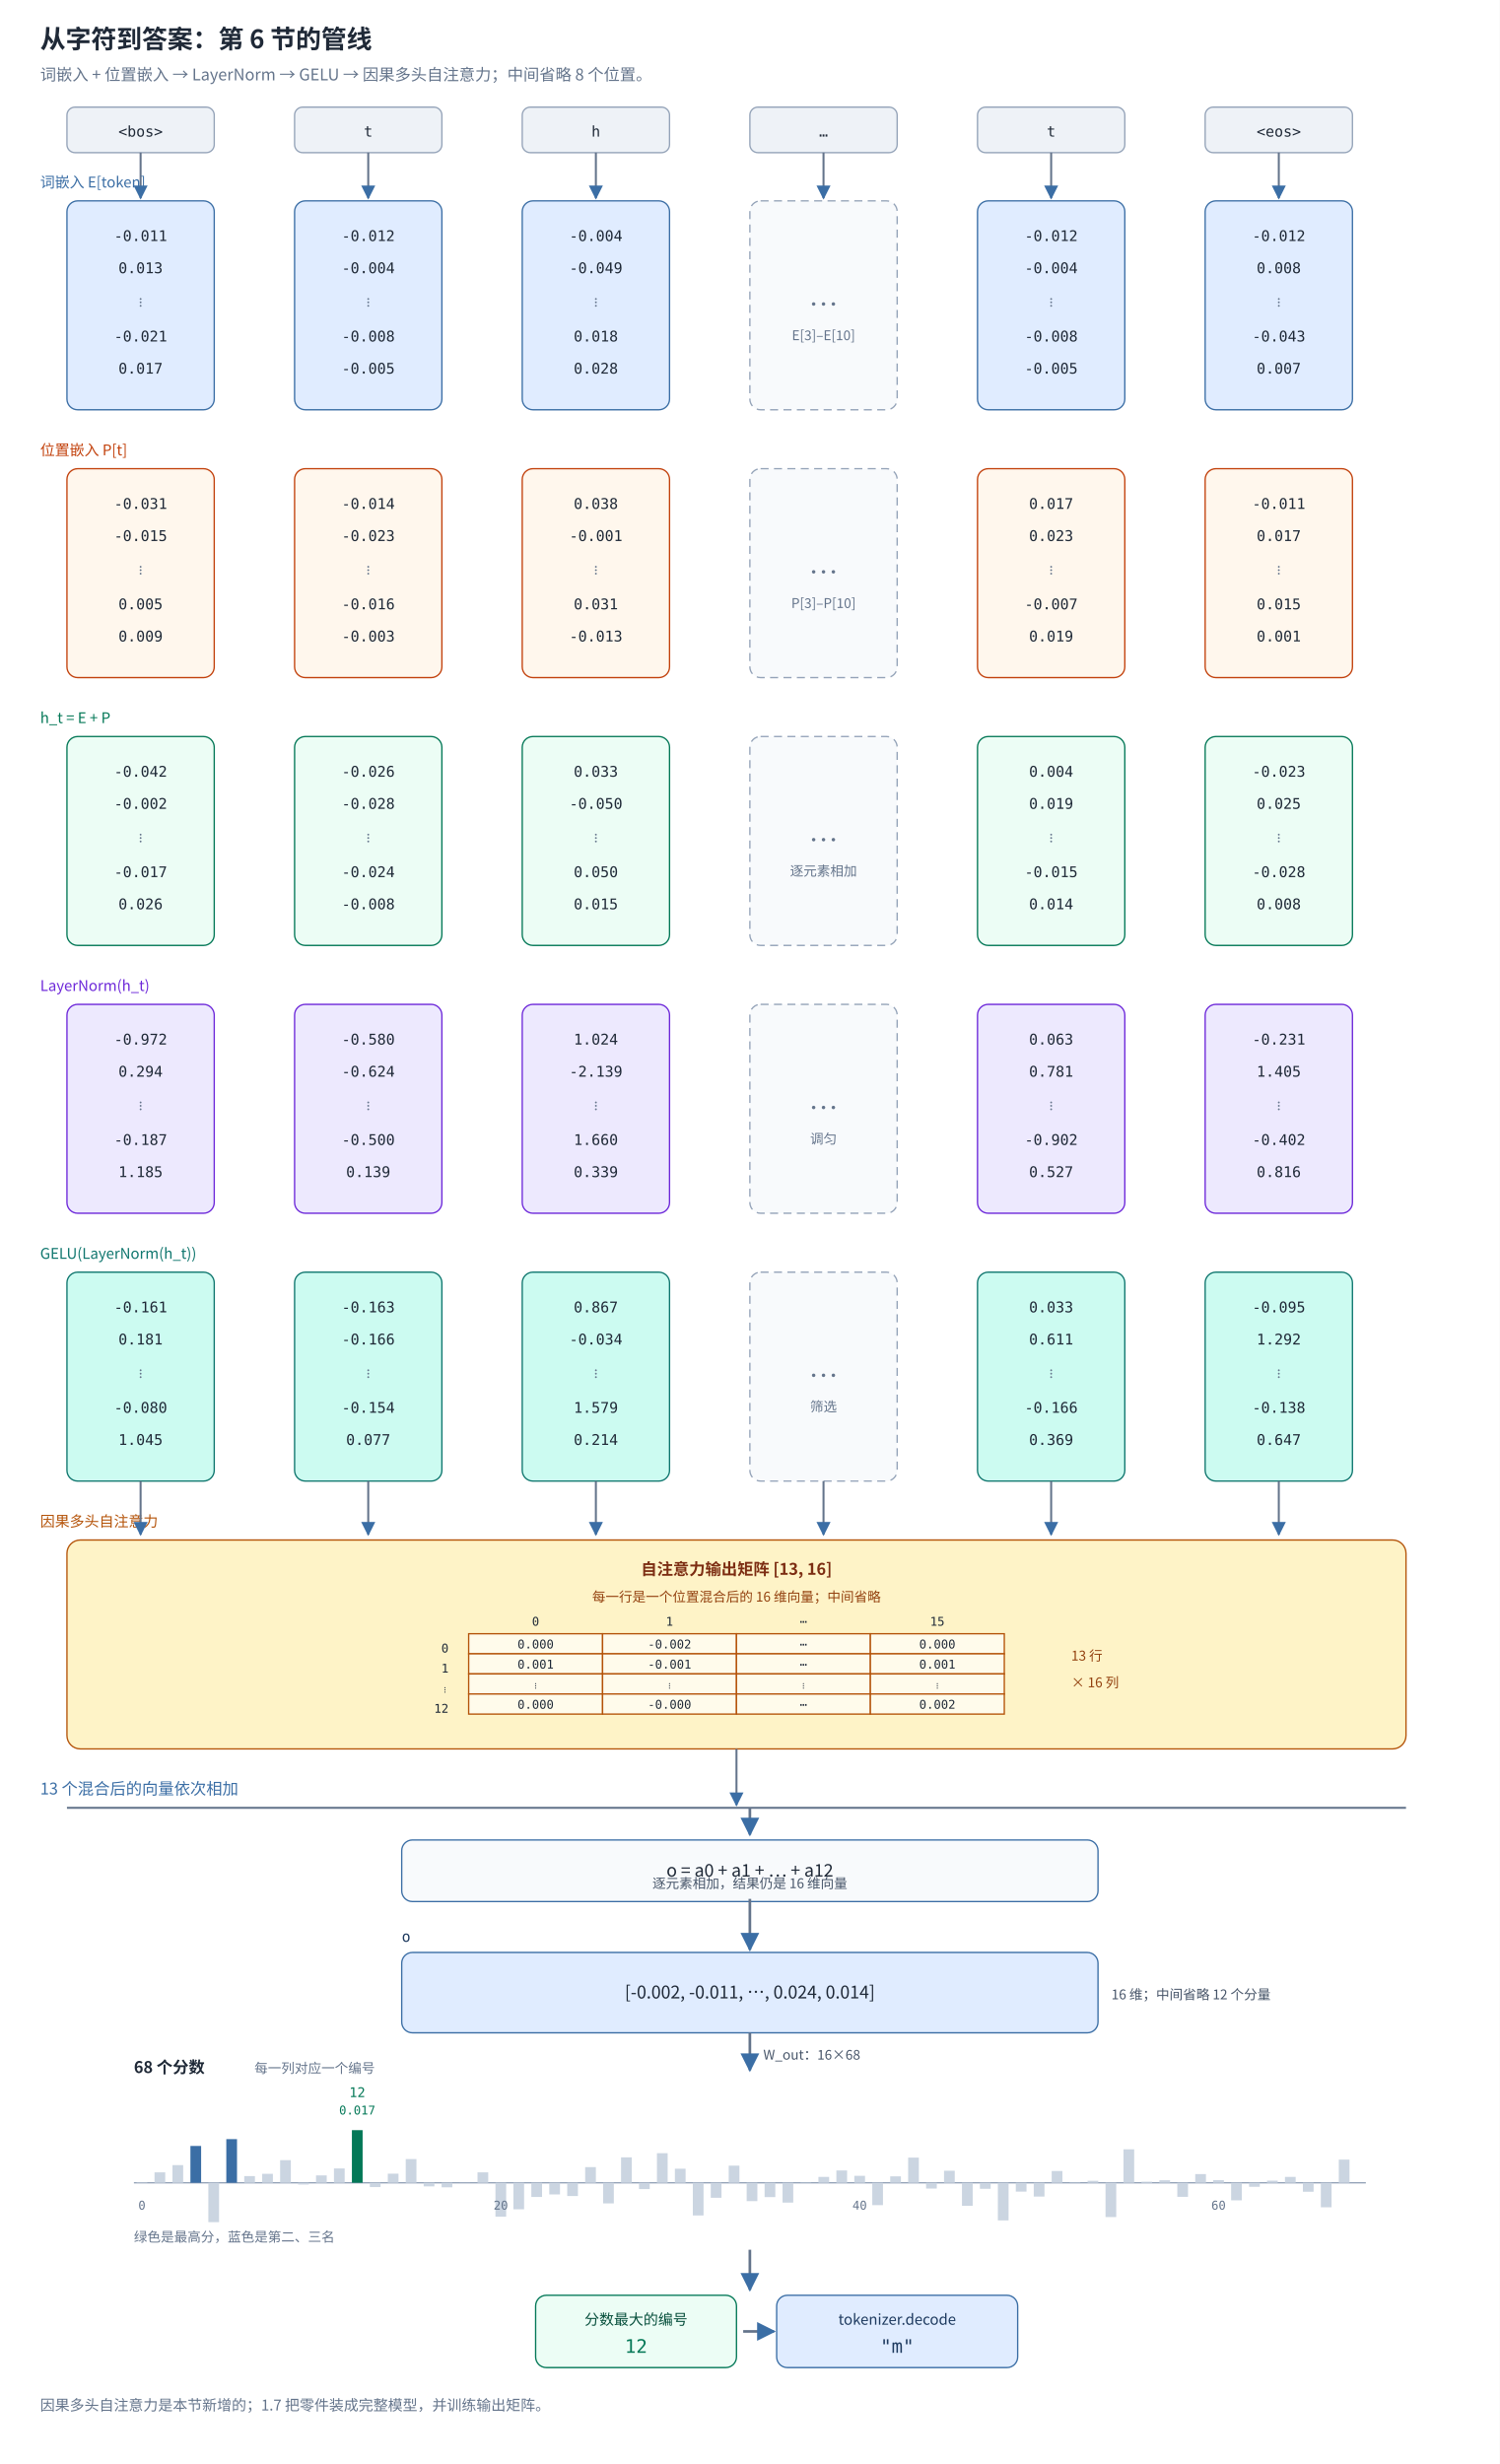
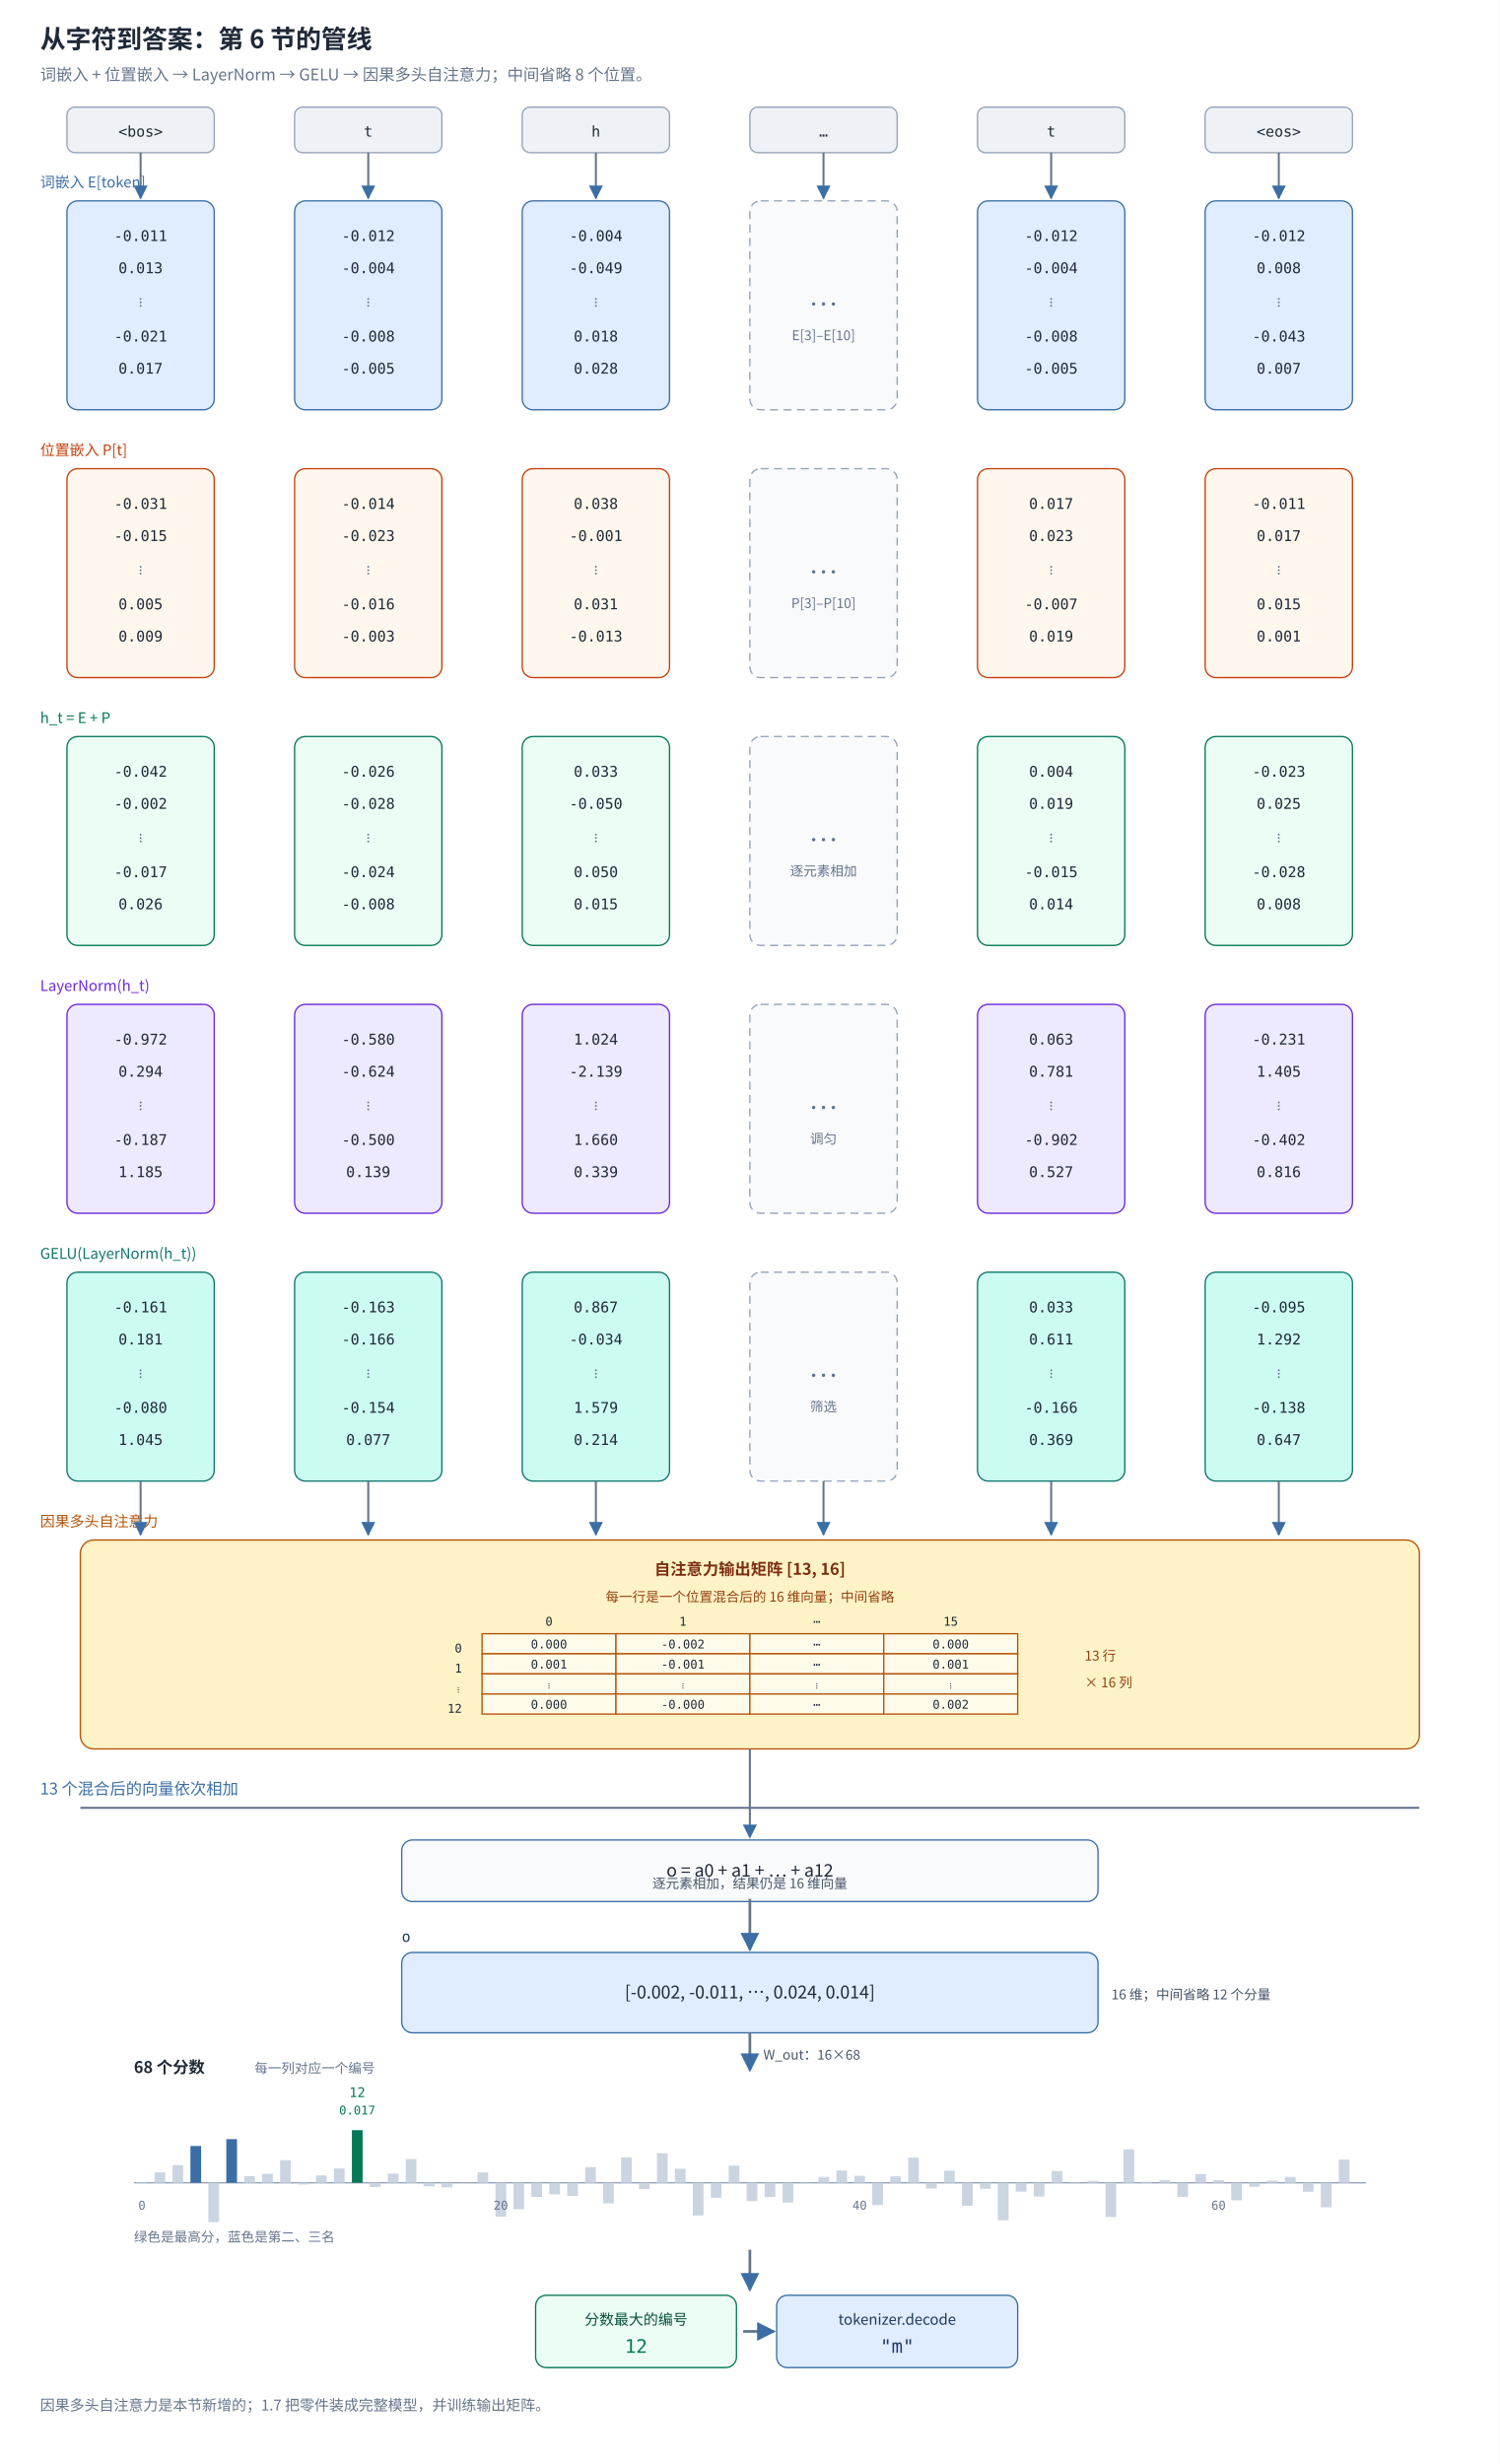
<svg xmlns="http://www.w3.org/2000/svg" viewBox="0 0 1120 1840" role="img" aria-labelledby="title desc">
  <rect width="1120" height="1840" fill="#ffffff" />
  <text x="30" y="36" font-family="system-ui, 'Noto Sans CJK SC', sans-serif" font-size="19" font-weight="600" fill="#1f2937">从字符到答案：第 6 节的管线</text>
  <text x="30" y="60" font-family="system-ui, 'Noto Sans CJK SC', sans-serif" font-size="12" fill="#64748b">词嵌入 + 位置嵌入 → LayerNorm → GELU → 因果多头自注意力；中间省略 8 个位置。</text>
  <rect x="50" y="80" width="110" height="34" rx="6" fill="#eef2f7" stroke="#94a3b8" />
  <text x="105" y="102" text-anchor="middle" font-family="ui-monospace, monospace" font-size="11" fill="#1f2937">&lt;bos&gt;</text>
  <line x1="105" y1="114" x2="105" y2="148" stroke="#64748b" stroke-width="1.5" marker-end="url(#arrow)" />
  <rect x="220" y="80" width="110" height="34" rx="6" fill="#eef2f7" stroke="#94a3b8" />
  <text x="275" y="102" text-anchor="middle" font-family="ui-monospace, monospace" font-size="11" fill="#1f2937">t</text>
  <line x1="275" y1="114" x2="275" y2="148" stroke="#64748b" stroke-width="1.5" marker-end="url(#arrow)" />
  <rect x="390" y="80" width="110" height="34" rx="6" fill="#eef2f7" stroke="#94a3b8" />
  <text x="445" y="102" text-anchor="middle" font-family="ui-monospace, monospace" font-size="11" fill="#1f2937">h</text>
  <line x1="445" y1="114" x2="445" y2="148" stroke="#64748b" stroke-width="1.5" marker-end="url(#arrow)" />
  <rect x="560" y="80" width="110" height="34" rx="6" fill="#eef2f7" stroke="#94a3b8" />
  <text x="615" y="102" text-anchor="middle" font-family="ui-monospace, monospace" font-size="11" fill="#1f2937">…</text>
  <line x1="615" y1="114" x2="615" y2="148" stroke="#64748b" stroke-width="1.5" marker-end="url(#arrow)" />
  <rect x="730" y="80" width="110" height="34" rx="6" fill="#eef2f7" stroke="#94a3b8" />
  <text x="785" y="102" text-anchor="middle" font-family="ui-monospace, monospace" font-size="11" fill="#1f2937">t</text>
  <line x1="785" y1="114" x2="785" y2="148" stroke="#64748b" stroke-width="1.5" marker-end="url(#arrow)" />
  <rect x="900" y="80" width="110" height="34" rx="6" fill="#eef2f7" stroke="#94a3b8" />
  <text x="955" y="102" text-anchor="middle" font-family="ui-monospace, monospace" font-size="11" fill="#1f2937">&lt;eos&gt;</text>
  <line x1="955" y1="114" x2="955" y2="148" stroke="#64748b" stroke-width="1.5" marker-end="url(#arrow)" />
  <text x="30" y="140" font-family="system-ui, 'Noto Sans CJK SC', sans-serif" font-size="11" fill="#3b6ea5">词嵌入 E[token]</text>
  <rect x="50" y="150" width="110" height="156" rx="8" fill="#e0ecff" stroke="#3b6ea5" />
  <text x="105" y="180" text-anchor="middle" font-family="ui-monospace, monospace" font-size="11" fill="#1f2937">-0.011</text>
  <text x="105" y="204" text-anchor="middle" font-family="ui-monospace, monospace" font-size="11" fill="#1f2937">0.013</text>
  <text x="105" y="229" text-anchor="middle" font-family="ui-monospace, monospace" font-size="14" fill="#64748b">⋮</text>
  <text x="105" y="255" text-anchor="middle" font-family="ui-monospace, monospace" font-size="11" fill="#1f2937">-0.021</text>
  <text x="105" y="279" text-anchor="middle" font-family="ui-monospace, monospace" font-size="11" fill="#1f2937">0.017</text>
  <rect x="220" y="150" width="110" height="156" rx="8" fill="#e0ecff" stroke="#3b6ea5" />
  <text x="275" y="180" text-anchor="middle" font-family="ui-monospace, monospace" font-size="11" fill="#1f2937">-0.012</text>
  <text x="275" y="204" text-anchor="middle" font-family="ui-monospace, monospace" font-size="11" fill="#1f2937">-0.004</text>
  <text x="275" y="229" text-anchor="middle" font-family="ui-monospace, monospace" font-size="14" fill="#64748b">⋮</text>
  <text x="275" y="255" text-anchor="middle" font-family="ui-monospace, monospace" font-size="11" fill="#1f2937">-0.008</text>
  <text x="275" y="279" text-anchor="middle" font-family="ui-monospace, monospace" font-size="11" fill="#1f2937">-0.005</text>
  <rect x="390" y="150" width="110" height="156" rx="8" fill="#e0ecff" stroke="#3b6ea5" />
  <text x="445" y="180" text-anchor="middle" font-family="ui-monospace, monospace" font-size="11" fill="#1f2937">-0.004</text>
  <text x="445" y="204" text-anchor="middle" font-family="ui-monospace, monospace" font-size="11" fill="#1f2937">-0.049</text>
  <text x="445" y="229" text-anchor="middle" font-family="ui-monospace, monospace" font-size="14" fill="#64748b">⋮</text>
  <text x="445" y="255" text-anchor="middle" font-family="ui-monospace, monospace" font-size="11" fill="#1f2937">0.018</text>
  <text x="445" y="279" text-anchor="middle" font-family="ui-monospace, monospace" font-size="11" fill="#1f2937">0.028</text>
  <rect x="560" y="150" width="110" height="156" rx="8" fill="#f8fafc" stroke="#94a3b8" stroke-dasharray="6 4" />
  <text x="615" y="228" text-anchor="middle" font-size="22" fill="#64748b">…</text>
  <text x="615" y="254" text-anchor="middle" font-family="system-ui, 'Noto Sans CJK SC', sans-serif" font-size="10" fill="#64748b">E[3]–E[10]</text>
  <rect x="730" y="150" width="110" height="156" rx="8" fill="#e0ecff" stroke="#3b6ea5" />
  <text x="785" y="180" text-anchor="middle" font-family="ui-monospace, monospace" font-size="11" fill="#1f2937">-0.012</text>
  <text x="785" y="204" text-anchor="middle" font-family="ui-monospace, monospace" font-size="11" fill="#1f2937">-0.004</text>
  <text x="785" y="229" text-anchor="middle" font-family="ui-monospace, monospace" font-size="14" fill="#64748b">⋮</text>
  <text x="785" y="255" text-anchor="middle" font-family="ui-monospace, monospace" font-size="11" fill="#1f2937">-0.008</text>
  <text x="785" y="279" text-anchor="middle" font-family="ui-monospace, monospace" font-size="11" fill="#1f2937">-0.005</text>
  <rect x="900" y="150" width="110" height="156" rx="8" fill="#e0ecff" stroke="#3b6ea5" />
  <text x="955" y="180" text-anchor="middle" font-family="ui-monospace, monospace" font-size="11" fill="#1f2937">-0.012</text>
  <text x="955" y="204" text-anchor="middle" font-family="ui-monospace, monospace" font-size="11" fill="#1f2937">0.008</text>
  <text x="955" y="229" text-anchor="middle" font-family="ui-monospace, monospace" font-size="14" fill="#64748b">⋮</text>
  <text x="955" y="255" text-anchor="middle" font-family="ui-monospace, monospace" font-size="11" fill="#1f2937">-0.043</text>
  <text x="955" y="279" text-anchor="middle" font-family="ui-monospace, monospace" font-size="11" fill="#1f2937">0.007</text>
  <text x="30" y="340" font-family="system-ui, 'Noto Sans CJK SC', sans-serif" font-size="11" fill="#c2410c">位置嵌入 P[t]</text>
  <rect x="50" y="350" width="110" height="156" rx="8" fill="#fff7ed" stroke="#c2410c" />
  <text x="105" y="380" text-anchor="middle" font-family="ui-monospace, monospace" font-size="11" fill="#1f2937">-0.031</text>
  <text x="105" y="404" text-anchor="middle" font-family="ui-monospace, monospace" font-size="11" fill="#1f2937">-0.015</text>
  <text x="105" y="429" text-anchor="middle" font-family="ui-monospace, monospace" font-size="14" fill="#64748b">⋮</text>
  <text x="105" y="455" text-anchor="middle" font-family="ui-monospace, monospace" font-size="11" fill="#1f2937">0.005</text>
  <text x="105" y="479" text-anchor="middle" font-family="ui-monospace, monospace" font-size="11" fill="#1f2937">0.009</text>
  <rect x="220" y="350" width="110" height="156" rx="8" fill="#fff7ed" stroke="#c2410c" />
  <text x="275" y="380" text-anchor="middle" font-family="ui-monospace, monospace" font-size="11" fill="#1f2937">-0.014</text>
  <text x="275" y="404" text-anchor="middle" font-family="ui-monospace, monospace" font-size="11" fill="#1f2937">-0.023</text>
  <text x="275" y="429" text-anchor="middle" font-family="ui-monospace, monospace" font-size="14" fill="#64748b">⋮</text>
  <text x="275" y="455" text-anchor="middle" font-family="ui-monospace, monospace" font-size="11" fill="#1f2937">-0.016</text>
  <text x="275" y="479" text-anchor="middle" font-family="ui-monospace, monospace" font-size="11" fill="#1f2937">-0.003</text>
  <rect x="390" y="350" width="110" height="156" rx="8" fill="#fff7ed" stroke="#c2410c" />
  <text x="445" y="380" text-anchor="middle" font-family="ui-monospace, monospace" font-size="11" fill="#1f2937">0.038</text>
  <text x="445" y="404" text-anchor="middle" font-family="ui-monospace, monospace" font-size="11" fill="#1f2937">-0.001</text>
  <text x="445" y="429" text-anchor="middle" font-family="ui-monospace, monospace" font-size="14" fill="#64748b">⋮</text>
  <text x="445" y="455" text-anchor="middle" font-family="ui-monospace, monospace" font-size="11" fill="#1f2937">0.031</text>
  <text x="445" y="479" text-anchor="middle" font-family="ui-monospace, monospace" font-size="11" fill="#1f2937">-0.013</text>
  <rect x="560" y="350" width="110" height="156" rx="8" fill="#f8fafc" stroke="#94a3b8" stroke-dasharray="6 4" />
  <text x="615" y="428" text-anchor="middle" font-size="22" fill="#64748b">…</text>
  <text x="615" y="454" text-anchor="middle" font-family="system-ui, 'Noto Sans CJK SC', sans-serif" font-size="10" fill="#64748b">P[3]–P[10]</text>
  <rect x="730" y="350" width="110" height="156" rx="8" fill="#fff7ed" stroke="#c2410c" />
  <text x="785" y="380" text-anchor="middle" font-family="ui-monospace, monospace" font-size="11" fill="#1f2937">0.017</text>
  <text x="785" y="404" text-anchor="middle" font-family="ui-monospace, monospace" font-size="11" fill="#1f2937">0.023</text>
  <text x="785" y="429" text-anchor="middle" font-family="ui-monospace, monospace" font-size="14" fill="#64748b">⋮</text>
  <text x="785" y="455" text-anchor="middle" font-family="ui-monospace, monospace" font-size="11" fill="#1f2937">-0.007</text>
  <text x="785" y="479" text-anchor="middle" font-family="ui-monospace, monospace" font-size="11" fill="#1f2937">0.019</text>
  <rect x="900" y="350" width="110" height="156" rx="8" fill="#fff7ed" stroke="#c2410c" />
  <text x="955" y="380" text-anchor="middle" font-family="ui-monospace, monospace" font-size="11" fill="#1f2937">-0.011</text>
  <text x="955" y="404" text-anchor="middle" font-family="ui-monospace, monospace" font-size="11" fill="#1f2937">0.017</text>
  <text x="955" y="429" text-anchor="middle" font-family="ui-monospace, monospace" font-size="14" fill="#64748b">⋮</text>
  <text x="955" y="455" text-anchor="middle" font-family="ui-monospace, monospace" font-size="11" fill="#1f2937">0.015</text>
  <text x="955" y="479" text-anchor="middle" font-family="ui-monospace, monospace" font-size="11" fill="#1f2937">0.001</text>
  <text x="30" y="540" font-family="system-ui, 'Noto Sans CJK SC', sans-serif" font-size="11" fill="#047857">h_t = E + P</text>
  <rect x="50" y="550" width="110" height="156" rx="8" fill="#ecfdf5" stroke="#047857" />
  <text x="105" y="580" text-anchor="middle" font-family="ui-monospace, monospace" font-size="11" fill="#1f2937">-0.042</text>
  <text x="105" y="604" text-anchor="middle" font-family="ui-monospace, monospace" font-size="11" fill="#1f2937">-0.002</text>
  <text x="105" y="629" text-anchor="middle" font-family="ui-monospace, monospace" font-size="14" fill="#64748b">⋮</text>
  <text x="105" y="655" text-anchor="middle" font-family="ui-monospace, monospace" font-size="11" fill="#1f2937">-0.017</text>
  <text x="105" y="679" text-anchor="middle" font-family="ui-monospace, monospace" font-size="11" fill="#1f2937">0.026</text>
  <rect x="220" y="550" width="110" height="156" rx="8" fill="#ecfdf5" stroke="#047857" />
  <text x="275" y="580" text-anchor="middle" font-family="ui-monospace, monospace" font-size="11" fill="#1f2937">-0.026</text>
  <text x="275" y="604" text-anchor="middle" font-family="ui-monospace, monospace" font-size="11" fill="#1f2937">-0.028</text>
  <text x="275" y="629" text-anchor="middle" font-family="ui-monospace, monospace" font-size="14" fill="#64748b">⋮</text>
  <text x="275" y="655" text-anchor="middle" font-family="ui-monospace, monospace" font-size="11" fill="#1f2937">-0.024</text>
  <text x="275" y="679" text-anchor="middle" font-family="ui-monospace, monospace" font-size="11" fill="#1f2937">-0.008</text>
  <rect x="390" y="550" width="110" height="156" rx="8" fill="#ecfdf5" stroke="#047857" />
  <text x="445" y="580" text-anchor="middle" font-family="ui-monospace, monospace" font-size="11" fill="#1f2937">0.033</text>
  <text x="445" y="604" text-anchor="middle" font-family="ui-monospace, monospace" font-size="11" fill="#1f2937">-0.050</text>
  <text x="445" y="629" text-anchor="middle" font-family="ui-monospace, monospace" font-size="14" fill="#64748b">⋮</text>
  <text x="445" y="655" text-anchor="middle" font-family="ui-monospace, monospace" font-size="11" fill="#1f2937">0.050</text>
  <text x="445" y="679" text-anchor="middle" font-family="ui-monospace, monospace" font-size="11" fill="#1f2937">0.015</text>
  <rect x="560" y="550" width="110" height="156" rx="8" fill="#f8fafc" stroke="#94a3b8" stroke-dasharray="6 4" />
  <text x="615" y="628" text-anchor="middle" font-size="22" fill="#64748b">…</text>
  <text x="615" y="654" text-anchor="middle" font-family="system-ui, 'Noto Sans CJK SC', sans-serif" font-size="10" fill="#64748b">逐元素相加</text>
  <rect x="730" y="550" width="110" height="156" rx="8" fill="#ecfdf5" stroke="#047857" />
  <text x="785" y="580" text-anchor="middle" font-family="ui-monospace, monospace" font-size="11" fill="#1f2937">0.004</text>
  <text x="785" y="604" text-anchor="middle" font-family="ui-monospace, monospace" font-size="11" fill="#1f2937">0.019</text>
  <text x="785" y="629" text-anchor="middle" font-family="ui-monospace, monospace" font-size="14" fill="#64748b">⋮</text>
  <text x="785" y="655" text-anchor="middle" font-family="ui-monospace, monospace" font-size="11" fill="#1f2937">-0.015</text>
  <text x="785" y="679" text-anchor="middle" font-family="ui-monospace, monospace" font-size="11" fill="#1f2937">0.014</text>
  <rect x="900" y="550" width="110" height="156" rx="8" fill="#ecfdf5" stroke="#047857" />
  <text x="955" y="580" text-anchor="middle" font-family="ui-monospace, monospace" font-size="11" fill="#1f2937">-0.023</text>
  <text x="955" y="604" text-anchor="middle" font-family="ui-monospace, monospace" font-size="11" fill="#1f2937">0.025</text>
  <text x="955" y="629" text-anchor="middle" font-family="ui-monospace, monospace" font-size="14" fill="#64748b">⋮</text>
  <text x="955" y="655" text-anchor="middle" font-family="ui-monospace, monospace" font-size="11" fill="#1f2937">-0.028</text>
  <text x="955" y="679" text-anchor="middle" font-family="ui-monospace, monospace" font-size="11" fill="#1f2937">0.008</text>
  <text x="30" y="740" font-family="system-ui, 'Noto Sans CJK SC', sans-serif" font-size="11" fill="#6d28d9">LayerNorm(h_t)</text>
  <rect x="50" y="750" width="110" height="156" rx="8" fill="#ede9fe" stroke="#6d28d9" />
  <text x="105" y="780" text-anchor="middle" font-family="ui-monospace, monospace" font-size="11" fill="#1f2937">-0.972</text>
  <text x="105" y="804" text-anchor="middle" font-family="ui-monospace, monospace" font-size="11" fill="#1f2937">0.294</text>
  <text x="105" y="829" text-anchor="middle" font-family="ui-monospace, monospace" font-size="14" fill="#64748b">⋮</text>
  <text x="105" y="855" text-anchor="middle" font-family="ui-monospace, monospace" font-size="11" fill="#1f2937">-0.187</text>
  <text x="105" y="879" text-anchor="middle" font-family="ui-monospace, monospace" font-size="11" fill="#1f2937">1.185</text>
  <rect x="220" y="750" width="110" height="156" rx="8" fill="#ede9fe" stroke="#6d28d9" />
  <text x="275" y="780" text-anchor="middle" font-family="ui-monospace, monospace" font-size="11" fill="#1f2937">-0.580</text>
  <text x="275" y="804" text-anchor="middle" font-family="ui-monospace, monospace" font-size="11" fill="#1f2937">-0.624</text>
  <text x="275" y="829" text-anchor="middle" font-family="ui-monospace, monospace" font-size="14" fill="#64748b">⋮</text>
  <text x="275" y="855" text-anchor="middle" font-family="ui-monospace, monospace" font-size="11" fill="#1f2937">-0.500</text>
  <text x="275" y="879" text-anchor="middle" font-family="ui-monospace, monospace" font-size="11" fill="#1f2937">0.139</text>
  <rect x="390" y="750" width="110" height="156" rx="8" fill="#ede9fe" stroke="#6d28d9" />
  <text x="445" y="780" text-anchor="middle" font-family="ui-monospace, monospace" font-size="11" fill="#1f2937">1.024</text>
  <text x="445" y="804" text-anchor="middle" font-family="ui-monospace, monospace" font-size="11" fill="#1f2937">-2.139</text>
  <text x="445" y="829" text-anchor="middle" font-family="ui-monospace, monospace" font-size="14" fill="#64748b">⋮</text>
  <text x="445" y="855" text-anchor="middle" font-family="ui-monospace, monospace" font-size="11" fill="#1f2937">1.660</text>
  <text x="445" y="879" text-anchor="middle" font-family="ui-monospace, monospace" font-size="11" fill="#1f2937">0.339</text>
  <rect x="560" y="750" width="110" height="156" rx="8" fill="#f8fafc" stroke="#94a3b8" stroke-dasharray="6 4" />
  <text x="615" y="828" text-anchor="middle" font-size="22" fill="#64748b">…</text>
  <text x="615" y="854" text-anchor="middle" font-family="system-ui, 'Noto Sans CJK SC', sans-serif" font-size="10" fill="#64748b">调匀</text>
  <rect x="730" y="750" width="110" height="156" rx="8" fill="#ede9fe" stroke="#6d28d9" />
  <text x="785" y="780" text-anchor="middle" font-family="ui-monospace, monospace" font-size="11" fill="#1f2937">0.063</text>
  <text x="785" y="804" text-anchor="middle" font-family="ui-monospace, monospace" font-size="11" fill="#1f2937">0.781</text>
  <text x="785" y="829" text-anchor="middle" font-family="ui-monospace, monospace" font-size="14" fill="#64748b">⋮</text>
  <text x="785" y="855" text-anchor="middle" font-family="ui-monospace, monospace" font-size="11" fill="#1f2937">-0.902</text>
  <text x="785" y="879" text-anchor="middle" font-family="ui-monospace, monospace" font-size="11" fill="#1f2937">0.527</text>
  <rect x="900" y="750" width="110" height="156" rx="8" fill="#ede9fe" stroke="#6d28d9" />
  <text x="955" y="780" text-anchor="middle" font-family="ui-monospace, monospace" font-size="11" fill="#1f2937">-0.231</text>
  <text x="955" y="804" text-anchor="middle" font-family="ui-monospace, monospace" font-size="11" fill="#1f2937">1.405</text>
  <text x="955" y="829" text-anchor="middle" font-family="ui-monospace, monospace" font-size="14" fill="#64748b">⋮</text>
  <text x="955" y="855" text-anchor="middle" font-family="ui-monospace, monospace" font-size="11" fill="#1f2937">-0.402</text>
  <text x="955" y="879" text-anchor="middle" font-family="ui-monospace, monospace" font-size="11" fill="#1f2937">0.816</text>
  <text x="30" y="940" font-family="system-ui, 'Noto Sans CJK SC', sans-serif" font-size="11" fill="#0f766e">GELU(LayerNorm(h_t))</text>
  <rect x="50" y="950" width="110" height="156" rx="8" fill="#ccfbf1" stroke="#0f766e" />
  <text x="105" y="980" text-anchor="middle" font-family="ui-monospace, monospace" font-size="11" fill="#1f2937">-0.161</text>
  <text x="105" y="1004" text-anchor="middle" font-family="ui-monospace, monospace" font-size="11" fill="#1f2937">0.181</text>
  <text x="105" y="1029" text-anchor="middle" font-family="ui-monospace, monospace" font-size="14" fill="#64748b">⋮</text>
  <text x="105" y="1055" text-anchor="middle" font-family="ui-monospace, monospace" font-size="11" fill="#1f2937">-0.080</text>
  <text x="105" y="1079" text-anchor="middle" font-family="ui-monospace, monospace" font-size="11" fill="#1f2937">1.045</text>
  <rect x="220" y="950" width="110" height="156" rx="8" fill="#ccfbf1" stroke="#0f766e" />
  <text x="275" y="980" text-anchor="middle" font-family="ui-monospace, monospace" font-size="11" fill="#1f2937">-0.163</text>
  <text x="275" y="1004" text-anchor="middle" font-family="ui-monospace, monospace" font-size="11" fill="#1f2937">-0.166</text>
  <text x="275" y="1029" text-anchor="middle" font-family="ui-monospace, monospace" font-size="14" fill="#64748b">⋮</text>
  <text x="275" y="1055" text-anchor="middle" font-family="ui-monospace, monospace" font-size="11" fill="#1f2937">-0.154</text>
  <text x="275" y="1079" text-anchor="middle" font-family="ui-monospace, monospace" font-size="11" fill="#1f2937">0.077</text>
  <rect x="390" y="950" width="110" height="156" rx="8" fill="#ccfbf1" stroke="#0f766e" />
  <text x="445" y="980" text-anchor="middle" font-family="ui-monospace, monospace" font-size="11" fill="#1f2937">0.867</text>
  <text x="445" y="1004" text-anchor="middle" font-family="ui-monospace, monospace" font-size="11" fill="#1f2937">-0.034</text>
  <text x="445" y="1029" text-anchor="middle" font-family="ui-monospace, monospace" font-size="14" fill="#64748b">⋮</text>
  <text x="445" y="1055" text-anchor="middle" font-family="ui-monospace, monospace" font-size="11" fill="#1f2937">1.579</text>
  <text x="445" y="1079" text-anchor="middle" font-family="ui-monospace, monospace" font-size="11" fill="#1f2937">0.214</text>
  <rect x="560" y="950" width="110" height="156" rx="8" fill="#f8fafc" stroke="#94a3b8" stroke-dasharray="6 4" />
  <text x="615" y="1028" text-anchor="middle" font-size="22" fill="#64748b">…</text>
  <text x="615" y="1054" text-anchor="middle" font-family="system-ui, 'Noto Sans CJK SC', sans-serif" font-size="10" fill="#64748b">筛选</text>
  <rect x="730" y="950" width="110" height="156" rx="8" fill="#ccfbf1" stroke="#0f766e" />
  <text x="785" y="980" text-anchor="middle" font-family="ui-monospace, monospace" font-size="11" fill="#1f2937">0.033</text>
  <text x="785" y="1004" text-anchor="middle" font-family="ui-monospace, monospace" font-size="11" fill="#1f2937">0.611</text>
  <text x="785" y="1029" text-anchor="middle" font-family="ui-monospace, monospace" font-size="14" fill="#64748b">⋮</text>
  <text x="785" y="1055" text-anchor="middle" font-family="ui-monospace, monospace" font-size="11" fill="#1f2937">-0.166</text>
  <text x="785" y="1079" text-anchor="middle" font-family="ui-monospace, monospace" font-size="11" fill="#1f2937">0.369</text>
  <rect x="900" y="950" width="110" height="156" rx="8" fill="#ccfbf1" stroke="#0f766e" />
  <text x="955" y="980" text-anchor="middle" font-family="ui-monospace, monospace" font-size="11" fill="#1f2937">-0.095</text>
  <text x="955" y="1004" text-anchor="middle" font-family="ui-monospace, monospace" font-size="11" fill="#1f2937">1.292</text>
  <text x="955" y="1029" text-anchor="middle" font-family="ui-monospace, monospace" font-size="14" fill="#64748b">⋮</text>
  <text x="955" y="1055" text-anchor="middle" font-family="ui-monospace, monospace" font-size="11" fill="#1f2937">-0.138</text>
  <text x="955" y="1079" text-anchor="middle" font-family="ui-monospace, monospace" font-size="11" fill="#1f2937">0.647</text>
  <text x="30" y="1140" font-family="system-ui, 'Noto Sans CJK SC', sans-serif" font-size="11" fill="#b45309">因果多头自注意力</text>
-   <rect x="50" y="1150" width="1000" height="156" rx="10" fill="#fef3c7" stroke="#b45309" />
-   <text x="550" y="1176" text-anchor="middle" font-family="system-ui, 'Noto Sans CJK SC', sans-serif" font-size="12" font-weight="600" fill="#7c2d12">自注意力输出矩阵 [13, 16]</text>
-   <text x="550" y="1196" text-anchor="middle" font-family="system-ui, 'Noto Sans CJK SC', sans-serif" font-size="10" fill="#92400e">每一行是一个位置混合后的 16 维向量；中间省略</text>
+   <rect x="60" y="1150" width="1000" height="156" rx="10" fill="#fef3c7" stroke="#b45309" />
+   <text x="560" y="1176" text-anchor="middle" font-family="system-ui, 'Noto Sans CJK SC', sans-serif" font-size="12" font-weight="600" fill="#7c2d12">自注意力输出矩阵 [13, 16]</text>
+   <text x="560" y="1196" text-anchor="middle" font-family="system-ui, 'Noto Sans CJK SC', sans-serif" font-size="10" fill="#92400e">每一行是一个位置混合后的 16 维向量；中间省略</text>
  <g font-family="ui-monospace, monospace" font-size="9" fill="#1f2937">
-     <text x="400" y="1214" text-anchor="middle">0</text>
-     <text x="500" y="1214" text-anchor="middle">1</text>
-     <text x="600" y="1214" text-anchor="middle">⋯</text>
-     <text x="700" y="1214" text-anchor="middle">15</text>
-     <text x="335" y="1234" text-anchor="end">0</text>
-     <rect x="350" y="1220" width="100" height="15" fill="#fffbeb" stroke="#b45309" />
-     <text x="400" y="1231" text-anchor="middle">0.000</text>
-     <rect x="450" y="1220" width="100" height="15" fill="#fffbeb" stroke="#b45309" />
-     <text x="500" y="1231" text-anchor="middle">-0.002</text>
-     <rect x="550" y="1220" width="100" height="15" fill="#fffbeb" stroke="#b45309" />
-     <text x="600" y="1231" text-anchor="middle">⋯</text>
-     <rect x="650" y="1220" width="100" height="15" fill="#fffbeb" stroke="#b45309" />
-     <text x="700" y="1231" text-anchor="middle">0.000</text>
-     <text x="335" y="1249" text-anchor="end">1</text>
-     <rect x="350" y="1235" width="100" height="15" fill="#fffbeb" stroke="#b45309" />
-     <text x="400" y="1246" text-anchor="middle">0.001</text>
-     <rect x="450" y="1235" width="100" height="15" fill="#fffbeb" stroke="#b45309" />
-     <text x="500" y="1246" text-anchor="middle">-0.001</text>
-     <rect x="550" y="1235" width="100" height="15" fill="#fffbeb" stroke="#b45309" />
-     <text x="600" y="1246" text-anchor="middle">⋯</text>
-     <rect x="650" y="1235" width="100" height="15" fill="#fffbeb" stroke="#b45309" />
-     <text x="700" y="1246" text-anchor="middle">0.001</text>
-     <text x="335" y="1264" text-anchor="end">⋮</text>
-     <rect x="350" y="1250" width="100" height="15" fill="#fffbeb" stroke="#b45309" />
-     <text x="400" y="1261" text-anchor="middle">⋮</text>
-     <rect x="450" y="1250" width="100" height="15" fill="#fffbeb" stroke="#b45309" />
-     <text x="500" y="1261" text-anchor="middle">⋮</text>
-     <rect x="550" y="1250" width="100" height="15" fill="#fffbeb" stroke="#b45309" />
-     <text x="600" y="1261" text-anchor="middle">⋮</text>
-     <rect x="650" y="1250" width="100" height="15" fill="#fffbeb" stroke="#b45309" />
-     <text x="700" y="1261" text-anchor="middle">⋮</text>
-     <text x="335" y="1279" text-anchor="end">12</text>
-     <rect x="350" y="1265" width="100" height="15" fill="#fffbeb" stroke="#b45309" />
-     <text x="400" y="1276" text-anchor="middle">0.000</text>
-     <rect x="450" y="1265" width="100" height="15" fill="#fffbeb" stroke="#b45309" />
-     <text x="500" y="1276" text-anchor="middle">-0.000</text>
-     <rect x="550" y="1265" width="100" height="15" fill="#fffbeb" stroke="#b45309" />
-     <text x="600" y="1276" text-anchor="middle">⋯</text>
-     <rect x="650" y="1265" width="100" height="15" fill="#fffbeb" stroke="#b45309" />
-     <text x="700" y="1276" text-anchor="middle">0.002</text>
+     <text x="410" y="1214" text-anchor="middle">0</text>
+     <text x="510" y="1214" text-anchor="middle">1</text>
+     <text x="610" y="1214" text-anchor="middle">⋯</text>
+     <text x="710" y="1214" text-anchor="middle">15</text>
+     <text x="345" y="1234" text-anchor="end">0</text>
+     <rect x="360" y="1220" width="100" height="15" fill="#fffbeb" stroke="#b45309" />
+     <text x="410" y="1231" text-anchor="middle">0.000</text>
+     <rect x="460" y="1220" width="100" height="15" fill="#fffbeb" stroke="#b45309" />
+     <text x="510" y="1231" text-anchor="middle">-0.002</text>
+     <rect x="560" y="1220" width="100" height="15" fill="#fffbeb" stroke="#b45309" />
+     <text x="610" y="1231" text-anchor="middle">⋯</text>
+     <rect x="660" y="1220" width="100" height="15" fill="#fffbeb" stroke="#b45309" />
+     <text x="710" y="1231" text-anchor="middle">0.000</text>
+     <text x="345" y="1249" text-anchor="end">1</text>
+     <rect x="360" y="1235" width="100" height="15" fill="#fffbeb" stroke="#b45309" />
+     <text x="410" y="1246" text-anchor="middle">0.001</text>
+     <rect x="460" y="1235" width="100" height="15" fill="#fffbeb" stroke="#b45309" />
+     <text x="510" y="1246" text-anchor="middle">-0.001</text>
+     <rect x="560" y="1235" width="100" height="15" fill="#fffbeb" stroke="#b45309" />
+     <text x="610" y="1246" text-anchor="middle">⋯</text>
+     <rect x="660" y="1235" width="100" height="15" fill="#fffbeb" stroke="#b45309" />
+     <text x="710" y="1246" text-anchor="middle">0.001</text>
+     <text x="345" y="1264" text-anchor="end">⋮</text>
+     <rect x="360" y="1250" width="100" height="15" fill="#fffbeb" stroke="#b45309" />
+     <text x="410" y="1261" text-anchor="middle">⋮</text>
+     <rect x="460" y="1250" width="100" height="15" fill="#fffbeb" stroke="#b45309" />
+     <text x="510" y="1261" text-anchor="middle">⋮</text>
+     <rect x="560" y="1250" width="100" height="15" fill="#fffbeb" stroke="#b45309" />
+     <text x="610" y="1261" text-anchor="middle">⋮</text>
+     <rect x="660" y="1250" width="100" height="15" fill="#fffbeb" stroke="#b45309" />
+     <text x="710" y="1261" text-anchor="middle">⋮</text>
+     <text x="345" y="1279" text-anchor="end">12</text>
+     <rect x="360" y="1265" width="100" height="15" fill="#fffbeb" stroke="#b45309" />
+     <text x="410" y="1276" text-anchor="middle">0.000</text>
+     <rect x="460" y="1265" width="100" height="15" fill="#fffbeb" stroke="#b45309" />
+     <text x="510" y="1276" text-anchor="middle">-0.000</text>
+     <rect x="560" y="1265" width="100" height="15" fill="#fffbeb" stroke="#b45309" />
+     <text x="610" y="1276" text-anchor="middle">⋯</text>
+     <rect x="660" y="1265" width="100" height="15" fill="#fffbeb" stroke="#b45309" />
+     <text x="710" y="1276" text-anchor="middle">0.002</text>
  </g>
-   <text x="800" y="1240" font-family="system-ui, 'Noto Sans CJK SC', sans-serif" font-size="10" fill="#92400e">13 行</text>
-   <text x="800" y="1260" font-family="system-ui, 'Noto Sans CJK SC', sans-serif" font-size="10" fill="#92400e">× 16 列</text>
+   <text x="810" y="1240" font-family="system-ui, 'Noto Sans CJK SC', sans-serif" font-size="10" fill="#92400e">13 行</text>
+   <text x="810" y="1260" font-family="system-ui, 'Noto Sans CJK SC', sans-serif" font-size="10" fill="#92400e">× 16 列</text>
  <line x1="105" y1="1106" x2="105" y2="1146" stroke="#64748b" stroke-width="1.5" marker-end="url(#arrow)" />
  <line x1="275" y1="1106" x2="275" y2="1146" stroke="#64748b" stroke-width="1.5" marker-end="url(#arrow)" />
  <line x1="445" y1="1106" x2="445" y2="1146" stroke="#64748b" stroke-width="1.5" marker-end="url(#arrow)" />
  <line x1="615" y1="1106" x2="615" y2="1146" stroke="#64748b" stroke-width="1.5" marker-end="url(#arrow)" />
  <line x1="785" y1="1106" x2="785" y2="1146" stroke="#64748b" stroke-width="1.5" marker-end="url(#arrow)" />
  <line x1="955" y1="1106" x2="955" y2="1146" stroke="#64748b" stroke-width="1.5" marker-end="url(#arrow)" />
  <text x="30" y="1340" font-family="system-ui, 'Noto Sans CJK SC', sans-serif" font-size="12" fill="#3b6ea5">13 个混合后的向量依次相加</text>
-   <line x1="50" y1="1350" x2="1050" y2="1350" stroke="#64748b" stroke-width="1.5" />
-   <line x1="550" y1="1306" x2="550" y2="1348" stroke="#64748b" stroke-width="1.5" marker-end="url(#arrow)" />
-   <line x1="560" y1="1350" x2="560" y2="1370" stroke="#64748b" stroke-width="2" marker-end="url(#arrow)" />
+   <line x1="60" y1="1350" x2="1060" y2="1350" stroke="#64748b" stroke-width="1.5" />
+   <line x1="560" y1="1306" x2="560" y2="1372" stroke="#64748b" stroke-width="1.5" marker-end="url(#arrow)" />
  <rect x="300" y="1374" width="520" height="46" rx="8" fill="#f8fafc" stroke="#3b6ea5" />
  <text x="560.0" y="1401.333" text-anchor="middle" font-family="system-ui, 'Noto Sans CJK SC', sans-serif" font-size="13" fill="#1f2937">o = a0 + a1 + ⋯ + a12</text>
  <text x="560" y="1410" text-anchor="middle" font-family="system-ui, 'Noto Sans CJK SC', sans-serif" font-size="10" fill="#475569">逐元素相加，结果仍是 16 维向量</text>
  <line x1="560" y1="1418" x2="560" y2="1456" stroke="#64748b" stroke-width="2" marker-end="url(#arrow)" />
  <text x="300" y="1450" font-family="ui-monospace, monospace" font-size="11" fill="#1e3a5f">o</text>
  <rect x="300" y="1458" width="520" height="60" rx="8" fill="#e0ecff" stroke="#3b6ea5" />
  <text x="560.0" y="1492.333" text-anchor="middle" font-family="system-ui, 'Noto Sans CJK SC', sans-serif" font-size="13" fill="#1f2937">[-0.002, -0.011, …, 0.024, 0.014]</text>
  <text x="830" y="1493" font-family="system-ui, 'Noto Sans CJK SC', sans-serif" font-size="10" fill="#475569">16 维；中间省略 12 个分量</text>
  <line x1="560" y1="1518" x2="560" y2="1546" stroke="#64748b" stroke-width="2" marker-end="url(#arrow)" />
  <text x="570" y="1538" font-family="system-ui, 'Noto Sans CJK SC', sans-serif" font-size="10" fill="#475569">W_out：16×68</text>
  <text x="100" y="1548" font-family="system-ui, 'Noto Sans CJK SC', sans-serif" font-size="12" font-weight="600" fill="#1f2937">68 个分数</text>
  <text x="190" y="1548" font-family="system-ui, 'Noto Sans CJK SC', sans-serif" font-size="10" fill="#64748b">每一列对应一个编号</text>
  <line x1="100" y1="1630" x2="1020" y2="1630" stroke="#94a3b8" stroke-width="1" />
  <rect x="102.0" y="1629.7" width="8" height="0.3" fill="#cbd5e1" />
  <rect x="115.4" y="1622.2" width="8" height="7.8" fill="#cbd5e1" />
  <rect x="128.8" y="1616.8" width="8" height="13.2" fill="#cbd5e1" />
  <rect x="142.2" y="1602.5" width="8" height="27.5" fill="#3b6ea5" />
  <rect x="155.6" y="1630.0" width="8" height="29.4" fill="#cbd5e1" />
  <rect x="169.0" y="1597.4" width="8" height="32.6" fill="#3b6ea5" />
  <rect x="182.4" y="1625.0" width="8" height="5.0" fill="#cbd5e1" />
  <rect x="195.8" y="1623.3" width="8" height="6.7" fill="#cbd5e1" />
  <rect x="209.2" y="1613.1" width="8" height="16.9" fill="#cbd5e1" />
  <rect x="222.6" y="1630.0" width="8" height="1.3" fill="#cbd5e1" />
  <rect x="236.0" y="1624.5" width="8" height="5.5" fill="#cbd5e1" />
  <rect x="249.4" y="1619.3" width="8" height="10.7" fill="#cbd5e1" />
  <rect x="262.8" y="1590.7" width="8" height="39.3" fill="#047857" />
  <rect x="276.2" y="1630.0" width="8" height="3.2" fill="#cbd5e1" />
  <rect x="289.6" y="1623.2" width="8" height="6.8" fill="#cbd5e1" />
  <rect x="303.0" y="1612.3" width="8" height="17.7" fill="#cbd5e1" />
  <rect x="316.4" y="1630.0" width="8" height="2.7" fill="#cbd5e1" />
  <rect x="329.8" y="1630.0" width="8" height="3.4" fill="#cbd5e1" />
  <rect x="343.2" y="1630.0" width="8" height="0.1" fill="#cbd5e1" />
  <rect x="356.6" y="1622.2" width="8" height="7.8" fill="#cbd5e1" />
  <rect x="370.0" y="1630.0" width="8" height="25.3" fill="#cbd5e1" />
  <rect x="383.4" y="1630.0" width="8" height="19.8" fill="#cbd5e1" />
  <rect x="396.8" y="1630.0" width="8" height="10.6" fill="#cbd5e1" />
  <rect x="410.2" y="1630.0" width="8" height="8.7" fill="#cbd5e1" />
  <rect x="423.6" y="1630.0" width="8" height="9.9" fill="#cbd5e1" />
  <rect x="437.0" y="1618.3" width="8" height="11.7" fill="#cbd5e1" />
  <rect x="450.4" y="1630.0" width="8" height="15.4" fill="#cbd5e1" />
  <rect x="463.8" y="1611.0" width="8" height="19.0" fill="#cbd5e1" />
  <rect x="477.2" y="1630.0" width="8" height="4.7" fill="#cbd5e1" />
  <rect x="490.6" y="1607.9" width="8" height="22.1" fill="#cbd5e1" />
  <rect x="504.0" y="1619.5" width="8" height="10.5" fill="#cbd5e1" />
  <rect x="517.4" y="1630.0" width="8" height="24.4" fill="#cbd5e1" />
  <rect x="530.8" y="1630.0" width="8" height="11.2" fill="#cbd5e1" />
  <rect x="544.2" y="1617.2" width="8" height="12.8" fill="#cbd5e1" />
  <rect x="557.6" y="1630.0" width="8" height="13.7" fill="#cbd5e1" />
  <rect x="571.0" y="1630.0" width="8" height="10.7" fill="#cbd5e1" />
  <rect x="584.4" y="1630.0" width="8" height="14.8" fill="#cbd5e1" />
  <rect x="597.8" y="1630.0" width="8" height="0.2" fill="#cbd5e1" />
  <rect x="611.2" y="1625.6" width="8" height="4.4" fill="#cbd5e1" />
  <rect x="624.6" y="1620.8" width="8" height="9.2" fill="#cbd5e1" />
  <rect x="638.0" y="1624.8" width="8" height="5.2" fill="#cbd5e1" />
  <rect x="651.4" y="1630.0" width="8" height="16.7" fill="#cbd5e1" />
  <rect x="664.8" y="1625.2" width="8" height="4.8" fill="#cbd5e1" />
  <rect x="678.2" y="1611.2" width="8" height="18.8" fill="#cbd5e1" />
  <rect x="691.6" y="1630.0" width="8" height="4.3" fill="#cbd5e1" />
  <rect x="705.0" y="1621.0" width="8" height="9.0" fill="#cbd5e1" />
  <rect x="718.4" y="1630.0" width="8" height="17.2" fill="#cbd5e1" />
  <rect x="731.8" y="1630.0" width="8" height="4.5" fill="#cbd5e1" />
  <rect x="745.2" y="1630.0" width="8" height="28.1" fill="#cbd5e1" />
  <rect x="758.6" y="1630.0" width="8" height="6.6" fill="#cbd5e1" />
  <rect x="772.0" y="1630.0" width="8" height="10.3" fill="#cbd5e1" />
  <rect x="785.4" y="1621.2" width="8" height="8.8" fill="#cbd5e1" />
  <rect x="798.8" y="1630.0" width="8" height="0.4" fill="#cbd5e1" />
  <rect x="812.2" y="1628.5" width="8" height="1.5" fill="#cbd5e1" />
  <rect x="825.6" y="1630.0" width="8" height="25.6" fill="#cbd5e1" />
  <rect x="839.0" y="1605.0" width="8" height="25.0" fill="#cbd5e1" />
  <rect x="852.4" y="1629.2" width="8" height="0.8" fill="#cbd5e1" />
  <rect x="865.8" y="1628.1" width="8" height="1.9" fill="#cbd5e1" />
  <rect x="879.2" y="1630.0" width="8" height="10.5" fill="#cbd5e1" />
  <rect x="892.6" y="1623.5" width="8" height="6.5" fill="#cbd5e1" />
  <rect x="906.0" y="1628.0" width="8" height="2.0" fill="#cbd5e1" />
  <rect x="919.4" y="1630.0" width="8" height="13.1" fill="#cbd5e1" />
  <rect x="932.8" y="1630.0" width="8" height="3.0" fill="#cbd5e1" />
  <rect x="946.2" y="1628.4" width="8" height="1.6" fill="#cbd5e1" />
  <rect x="959.6" y="1625.6" width="8" height="4.4" fill="#cbd5e1" />
  <rect x="973.0" y="1630.0" width="8" height="6.7" fill="#cbd5e1" />
  <rect x="986.4" y="1630.0" width="8" height="18.3" fill="#cbd5e1" />
  <rect x="999.8" y="1612.7" width="8" height="17.3" fill="#cbd5e1" />
  <text x="266.8" y="1566" text-anchor="middle" font-family="ui-monospace, monospace" font-size="10" fill="#047857">12</text>
  <text x="266.8" y="1579" text-anchor="middle" font-family="ui-monospace, monospace" font-size="9" fill="#047857">0.017</text>
  <text x="106.0" y="1650" text-anchor="middle" font-family="ui-monospace, monospace" font-size="9" fill="#64748b">0</text>
  <text x="374.0" y="1650" text-anchor="middle" font-family="ui-monospace, monospace" font-size="9" fill="#64748b">20</text>
  <text x="642.0" y="1650" text-anchor="middle" font-family="ui-monospace, monospace" font-size="9" fill="#64748b">40</text>
  <text x="910.0" y="1650" text-anchor="middle" font-family="ui-monospace, monospace" font-size="9" fill="#64748b">60</text>
  <text x="100" y="1674" font-family="system-ui, 'Noto Sans CJK SC', sans-serif" font-size="10" fill="#64748b">绿色是最高分，蓝色是第二、三名</text>
  <line x1="560" y1="1680" x2="560" y2="1710" stroke="#64748b" stroke-width="2" marker-end="url(#arrow)" />
  <rect x="400" y="1714" width="150" height="54" rx="8" fill="#ecfdf5" stroke="#047857" />
  <text x="475" y="1736" text-anchor="middle" font-family="system-ui, 'Noto Sans CJK SC', sans-serif" font-size="11" fill="#064e3b">分数最大的编号</text>
  <text x="475" y="1757" text-anchor="middle" font-family="ui-monospace, monospace" font-size="14" fill="#047857">12</text>
  <line x1="555" y1="1741" x2="578" y2="1741" stroke="#64748b" stroke-width="2" marker-end="url(#arrow)" />
  <rect x="580" y="1714" width="180" height="54" rx="8" fill="#e0ecff" stroke="#3b6ea5" />
  <text x="670" y="1736" text-anchor="middle" font-family="system-ui, 'Noto Sans CJK SC', sans-serif" font-size="11" fill="#1e3a5f">tokenizer.decode</text>
  <text x="670" y="1757" text-anchor="middle" font-family="ui-monospace, monospace" font-size="14" fill="#1e3a5f">"m"</text>
  <text x="30" y="1800" font-family="system-ui, 'Noto Sans CJK SC', sans-serif" font-size="11" fill="#64748b">因果多头自注意力是本节新增的；1.7 把零件装成完整模型，并训练输出矩阵。</text>
  <defs>
    <marker id="arrow" viewBox="0 0 10 10" refX="9" refY="5" markerWidth="7" markerHeight="7" orient="auto-start-reverse">
      <path d="M 0 0 L 10 5 L 0 10 z" fill="#3b6ea5" />
    </marker>
  </defs>
</svg>
